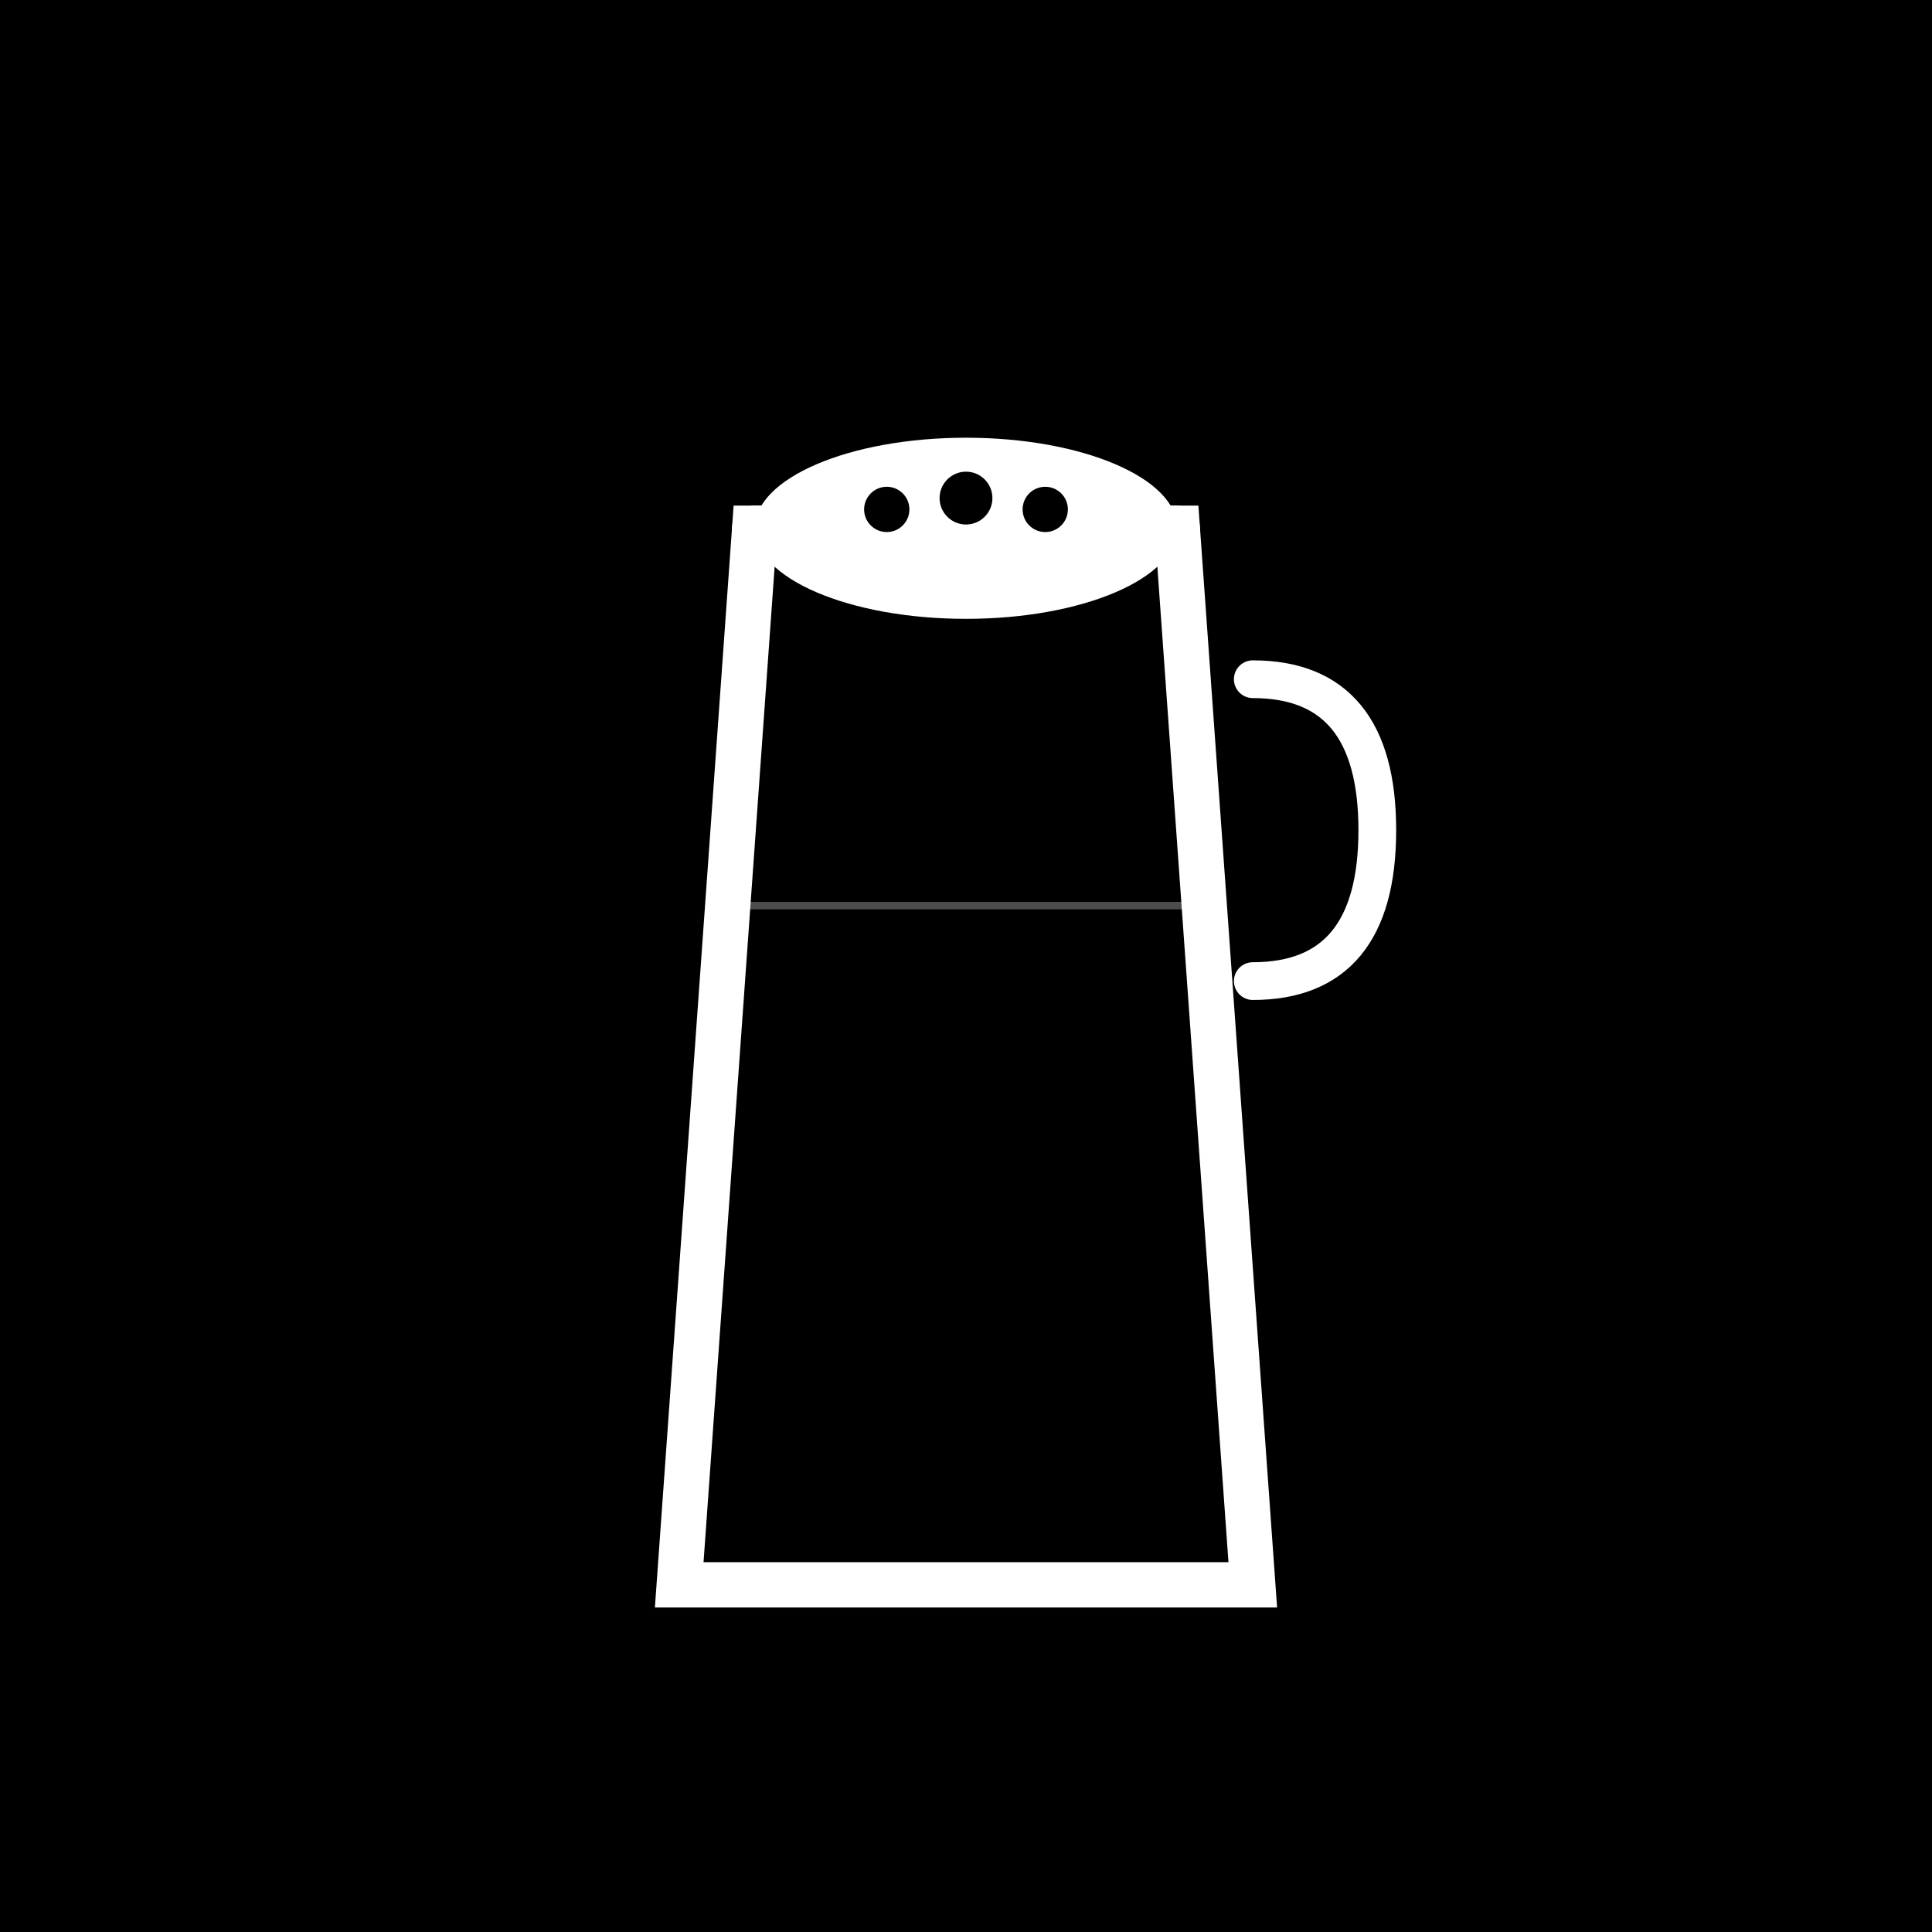
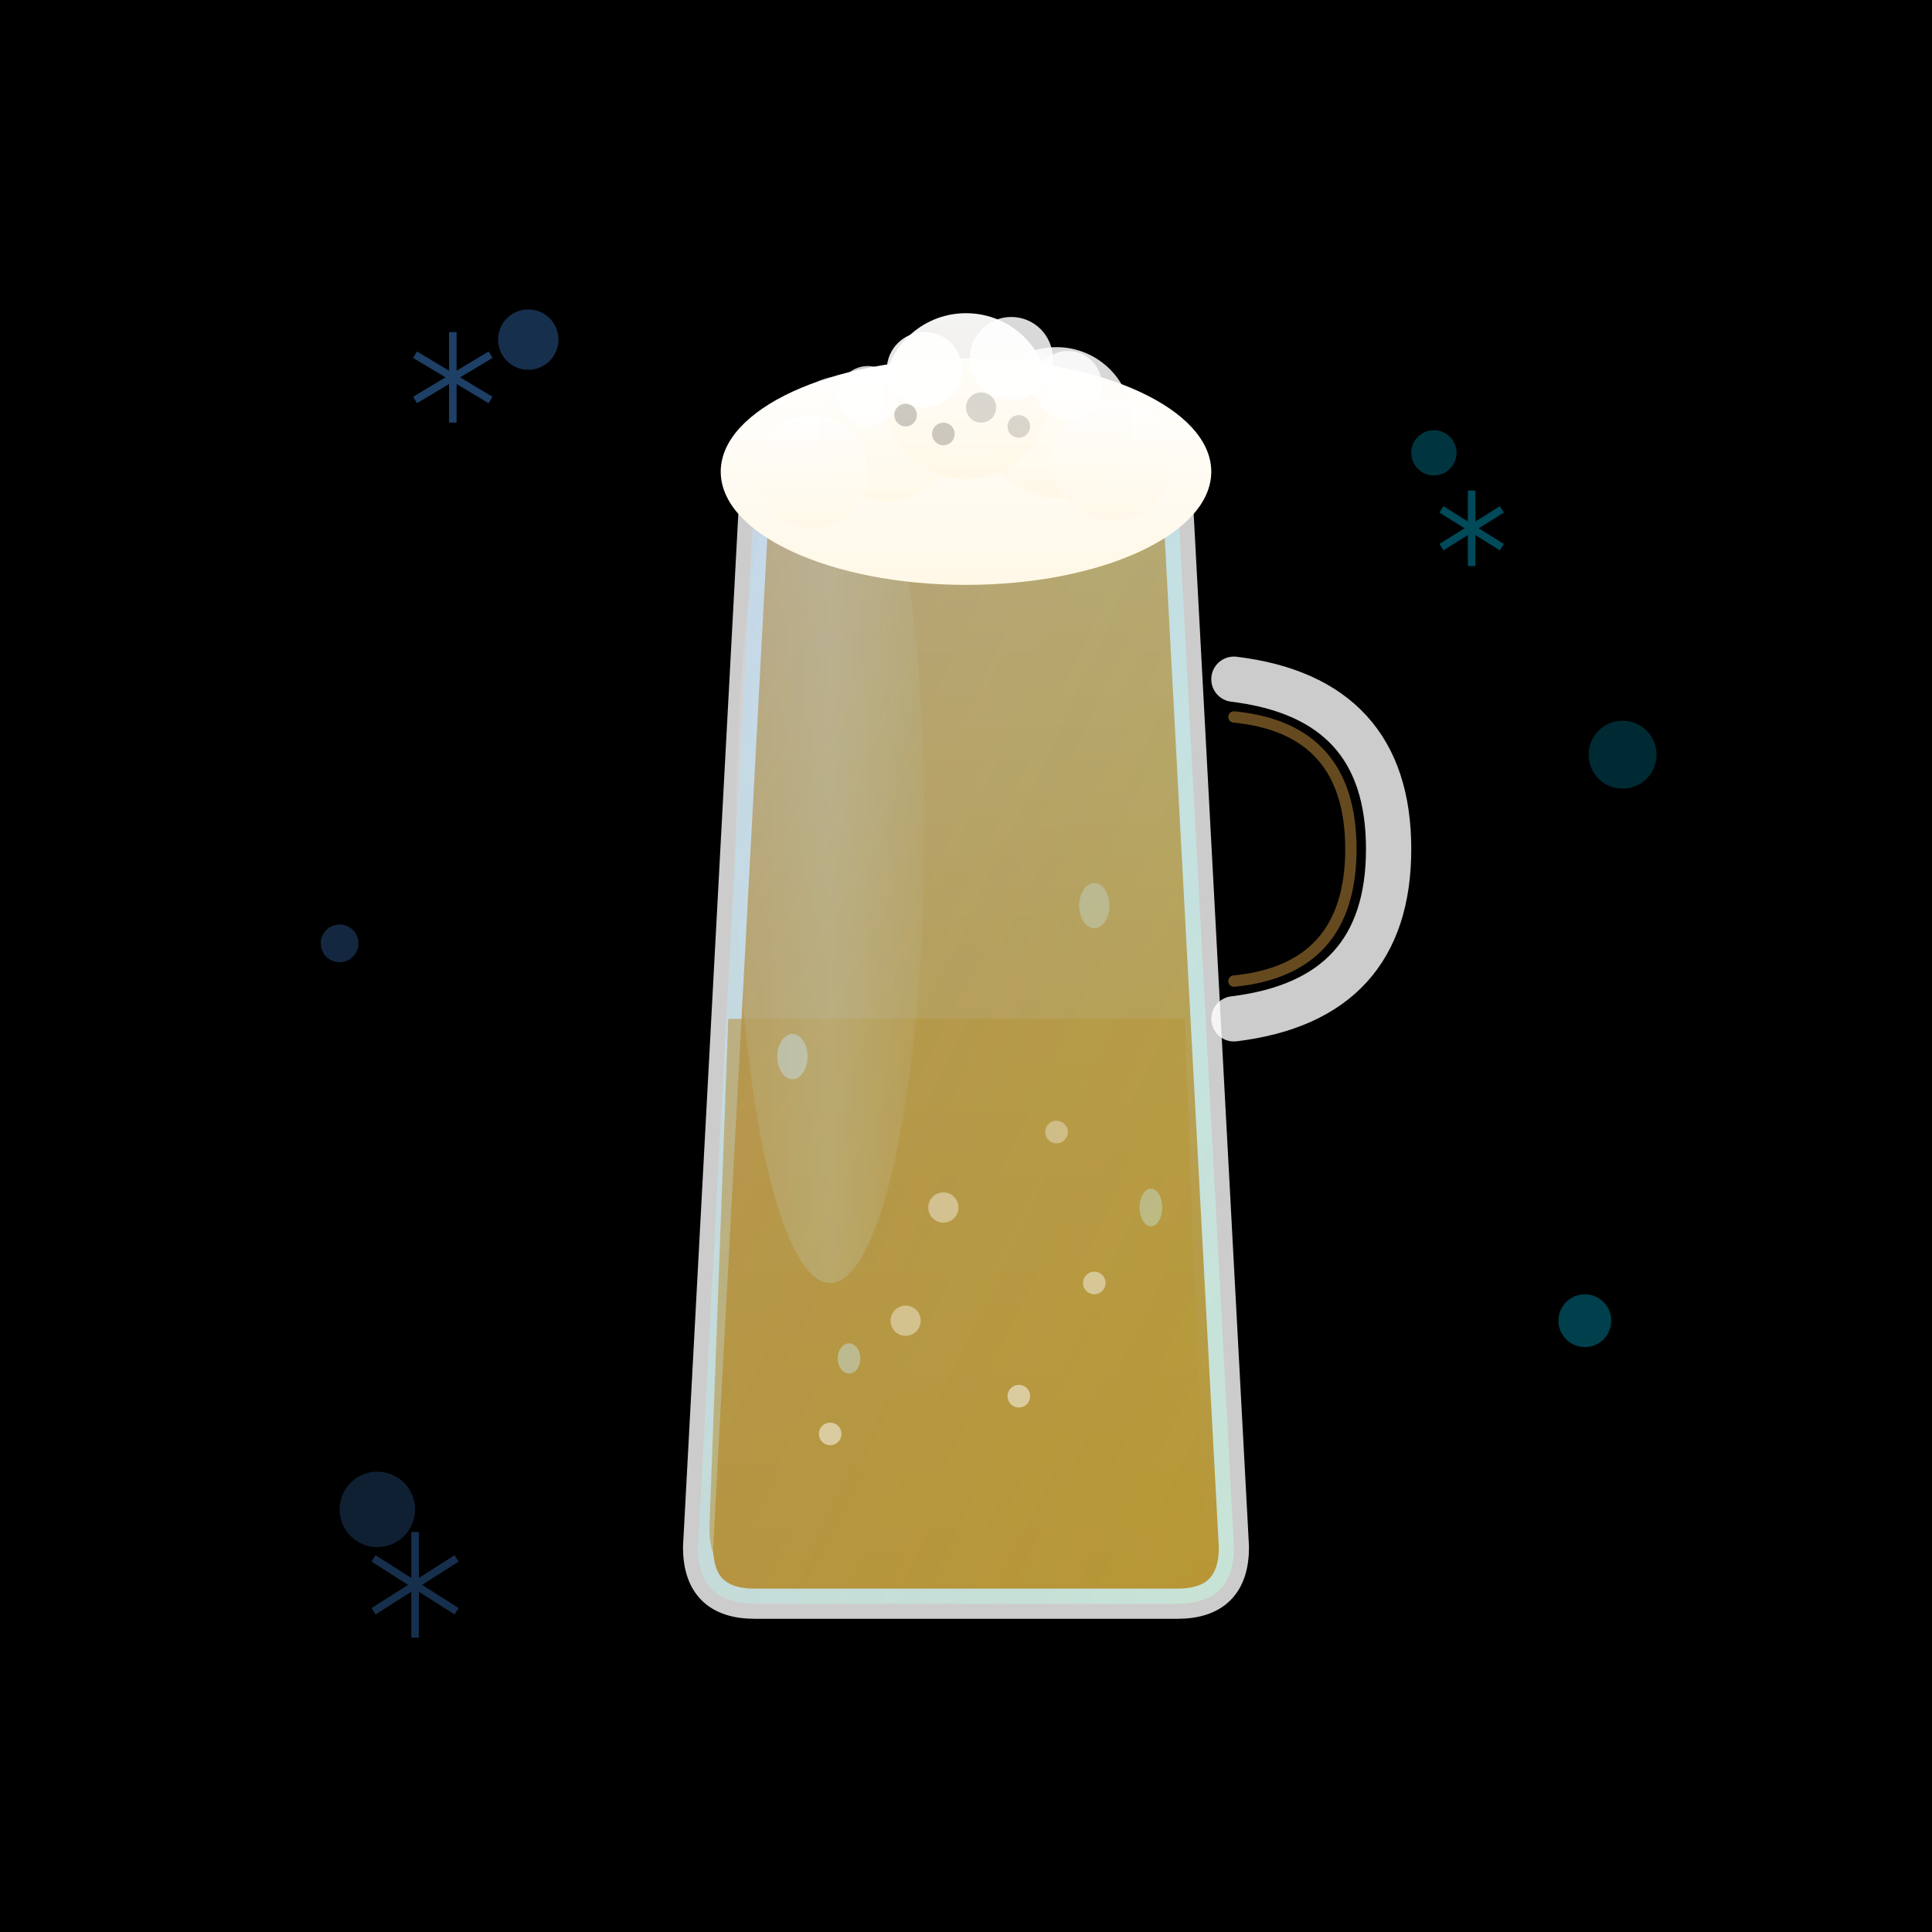
<svg xmlns="http://www.w3.org/2000/svg" width="512" height="512" viewBox="0 0 512 512">
  <rect width="512" height="512" fill="#000000" />
-   <path d="M 200 140 L 180 420 L 332 420 L 312 140 Z" fill="none" stroke="#ffffff" stroke-width="12" stroke-linejoin="miter" />
-   <line x1="200" y1="140" x2="312" y2="140" stroke="#ffffff" stroke-width="12" stroke-linecap="round" />
-   <ellipse cx="256" cy="140" rx="56" ry="24" fill="#ffffff" />
-   <circle cx="235" cy="135" r="6" fill="#000000" />
-   <circle cx="256" cy="132" r="7" fill="#000000" />
-   <circle cx="277" cy="135" r="6" fill="#000000" />
-   <path d="M 332 180 Q 365 180 365 220 Q 365 260 332 260" fill="none" stroke="#ffffff" stroke-width="10" stroke-linecap="round" />
-   <line x1="190" y1="240" x2="322" y2="240" stroke="#ffffff" stroke-width="2" opacity="0.3" />
+   <defs>
+     <linearGradient id="beerGradient" x1="0%" y1="0%" x2="0%" y2="100%">
+       <stop offset="0%" style="stop-color:#FFB84D;stop-opacity:1" />
+       <stop offset="100%" style="stop-color:#FF9500;stop-opacity:1" />
+     </linearGradient>
+     <linearGradient id="foamGradient" x1="0%" y1="0%" x2="0%" y2="100%">
+       <stop offset="0%" style="stop-color:#FFFFFF;stop-opacity:1" />
+       <stop offset="100%" style="stop-color:#FFF8E7;stop-opacity:1" />
+     </linearGradient>
+     <linearGradient id="iceGradient" x1="0%" y1="0%" x2="100%" y2="100%">
+       <stop offset="0%" style="stop-color:#4A9EFF;stop-opacity:0.3" />
+       <stop offset="100%" style="stop-color:#00D4FF;stop-opacity:0.2" />
+     </linearGradient>
+     <linearGradient id="glassShine" x1="0%" y1="0%" x2="100%" y2="0%">
+       <stop offset="0%" style="stop-color:#FFFFFF;stop-opacity:0.2" />
+       <stop offset="50%" style="stop-color:#FFFFFF;stop-opacity:0.4" />
+       <stop offset="100%" style="stop-color:#FFFFFF;stop-opacity:0.1" />
+     </linearGradient>
+   </defs>
+   <circle cx="140" cy="90" r="8" fill="#4A9EFF" opacity="0.3" />
+   <circle cx="380" cy="120" r="6" fill="#00D4FF" opacity="0.25" />
+   <circle cx="100" cy="400" r="10" fill="#4A9EFF" opacity="0.2" />
+   <circle cx="420" cy="350" r="7" fill="#00D4FF" opacity="0.3" />
+   <circle cx="90" cy="250" r="5" fill="#4A9EFF" opacity="0.25" />
+   <circle cx="430" cy="200" r="9" fill="#00D4FF" opacity="0.2" />
+   <path d="M 200 130 L 185 410 Q 185 425 200 425 L 312 425 Q 327 425 327 410 L 312 130 Z" fill="url(#beerGradient)" opacity="0.9" />
+   <path d="M 200 130 L 185 410 Q 185 425 200 425 L 312 425 Q 327 425 327 410 L 312 130 Z" fill="none" stroke="#FFFFFF" stroke-width="8" stroke-linejoin="round" opacity="0.8" />
+   <path d="M 193 270 L 188 405 Q 188 420 203 420 L 309 420 Q 319 420 319 405 L 314 270 Z" fill="#E68A00" opacity="0.6" />
+   <ellipse cx="220" cy="220" rx="25" ry="120" fill="url(#glassShine)" opacity="0.5" />
+   <ellipse cx="210" cy="280" rx="4" ry="6" fill="#FFFFFF" opacity="0.4" />
+   <ellipse cx="305" cy="320" rx="3" ry="5" fill="#FFFFFF" opacity="0.35" />
+   <ellipse cx="225" cy="360" rx="3" ry="4" fill="#FFFFFF" opacity="0.4" />
+   <ellipse cx="290" cy="240" rx="4" ry="6" fill="#FFFFFF" opacity="0.3" />
+   <path d="M 200 130 L 185 410 Q 185 425 200 425 L 312 425 Q 327 425 327 410 L 312 130 Z" fill="url(#iceGradient)" />
+   <ellipse cx="256" cy="125" rx="65" ry="30" fill="url(#foamGradient)" />
+   <circle cx="235" cy="115" r="18" fill="url(#foamGradient)" opacity="0.9" />
+   <circle cx="280" cy="112" r="20" fill="url(#foamGradient)" opacity="0.85" />
+   <circle cx="256" cy="105" r="22" fill="url(#foamGradient)" opacity="0.95" />
+   <circle cx="215" cy="125" r="15" fill="url(#foamGradient)" opacity="0.8" />
+   <circle cx="295" cy="122" r="16" fill="url(#foamGradient)" opacity="0.8" />
+   <circle cx="245" cy="98" r="10" fill="#FFFFFF" opacity="0.9" />
+   <circle cx="268" cy="95" r="11" fill="#FFFFFF" opacity="0.85" />
+   <circle cx="230" cy="105" r="8" fill="#FFFFFF" opacity="0.8" />
+   <circle cx="283" cy="102" r="9" fill="#FFFFFF" opacity="0.8" />
+   <circle cx="240" cy="110" r="3" fill="#000000" opacity="0.2" />
+   <circle cx="260" cy="108" r="4" fill="#000000" opacity="0.15" />
+   <circle cx="250" cy="115" r="3" fill="#000000" opacity="0.2" />
+   <circle cx="270" cy="113" r="3" fill="#000000" opacity="0.15" />
+   <path d="M 327 180 Q 368 185 368 225 Q 368 265 327 270" fill="none" stroke="#FFFFFF" stroke-width="12" stroke-linecap="round" opacity="0.8" />
+   <path d="M 327 190 Q 358 193 358 225 Q 358 257 327 260" fill="none" stroke="#FFB84D" stroke-width="3" stroke-linecap="round" opacity="0.4" />
+   <circle cx="220" cy="380" r="3" fill="#FFFFFF" opacity="0.5" />
+   <circle cx="240" cy="350" r="4" fill="#FFFFFF" opacity="0.4" />
+   <circle cx="270" cy="370" r="3" fill="#FFFFFF" opacity="0.5" />
+   <circle cx="290" cy="340" r="3" fill="#FFFFFF" opacity="0.45" />
+   <circle cx="250" cy="320" r="4" fill="#FFFFFF" opacity="0.4" />
+   <circle cx="280" cy="300" r="3" fill="#FFFFFF" opacity="0.35" />
+   <g transform="translate(120, 100)" opacity="0.4">
+     <line x1="0" y1="-12" x2="0" y2="12" stroke="#4A9EFF" stroke-width="2" />
+     <line x1="-10" y1="-6" x2="10" y2="6" stroke="#4A9EFF" stroke-width="2" />
+     <line x1="-10" y1="6" x2="10" y2="-6" stroke="#4A9EFF" stroke-width="2" />
+   </g>
+   <g transform="translate(390, 140)" opacity="0.35">
+     <line x1="0" y1="-10" x2="0" y2="10" stroke="#00D4FF" stroke-width="2" />
+     <line x1="-8" y1="-5" x2="8" y2="5" stroke="#00D4FF" stroke-width="2" />
+     <line x1="-8" y1="5" x2="8" y2="-5" stroke="#00D4FF" stroke-width="2" />
+   </g>
+   <g transform="translate(110, 420)" opacity="0.3">
+     <line x1="0" y1="-14" x2="0" y2="14" stroke="#4A9EFF" stroke-width="2" />
+     <line x1="-11" y1="-7" x2="11" y2="7" stroke="#4A9EFF" stroke-width="2" />
+     <line x1="-11" y1="7" x2="11" y2="-7" stroke="#4A9EFF" stroke-width="2" />
+   </g>
</svg>
